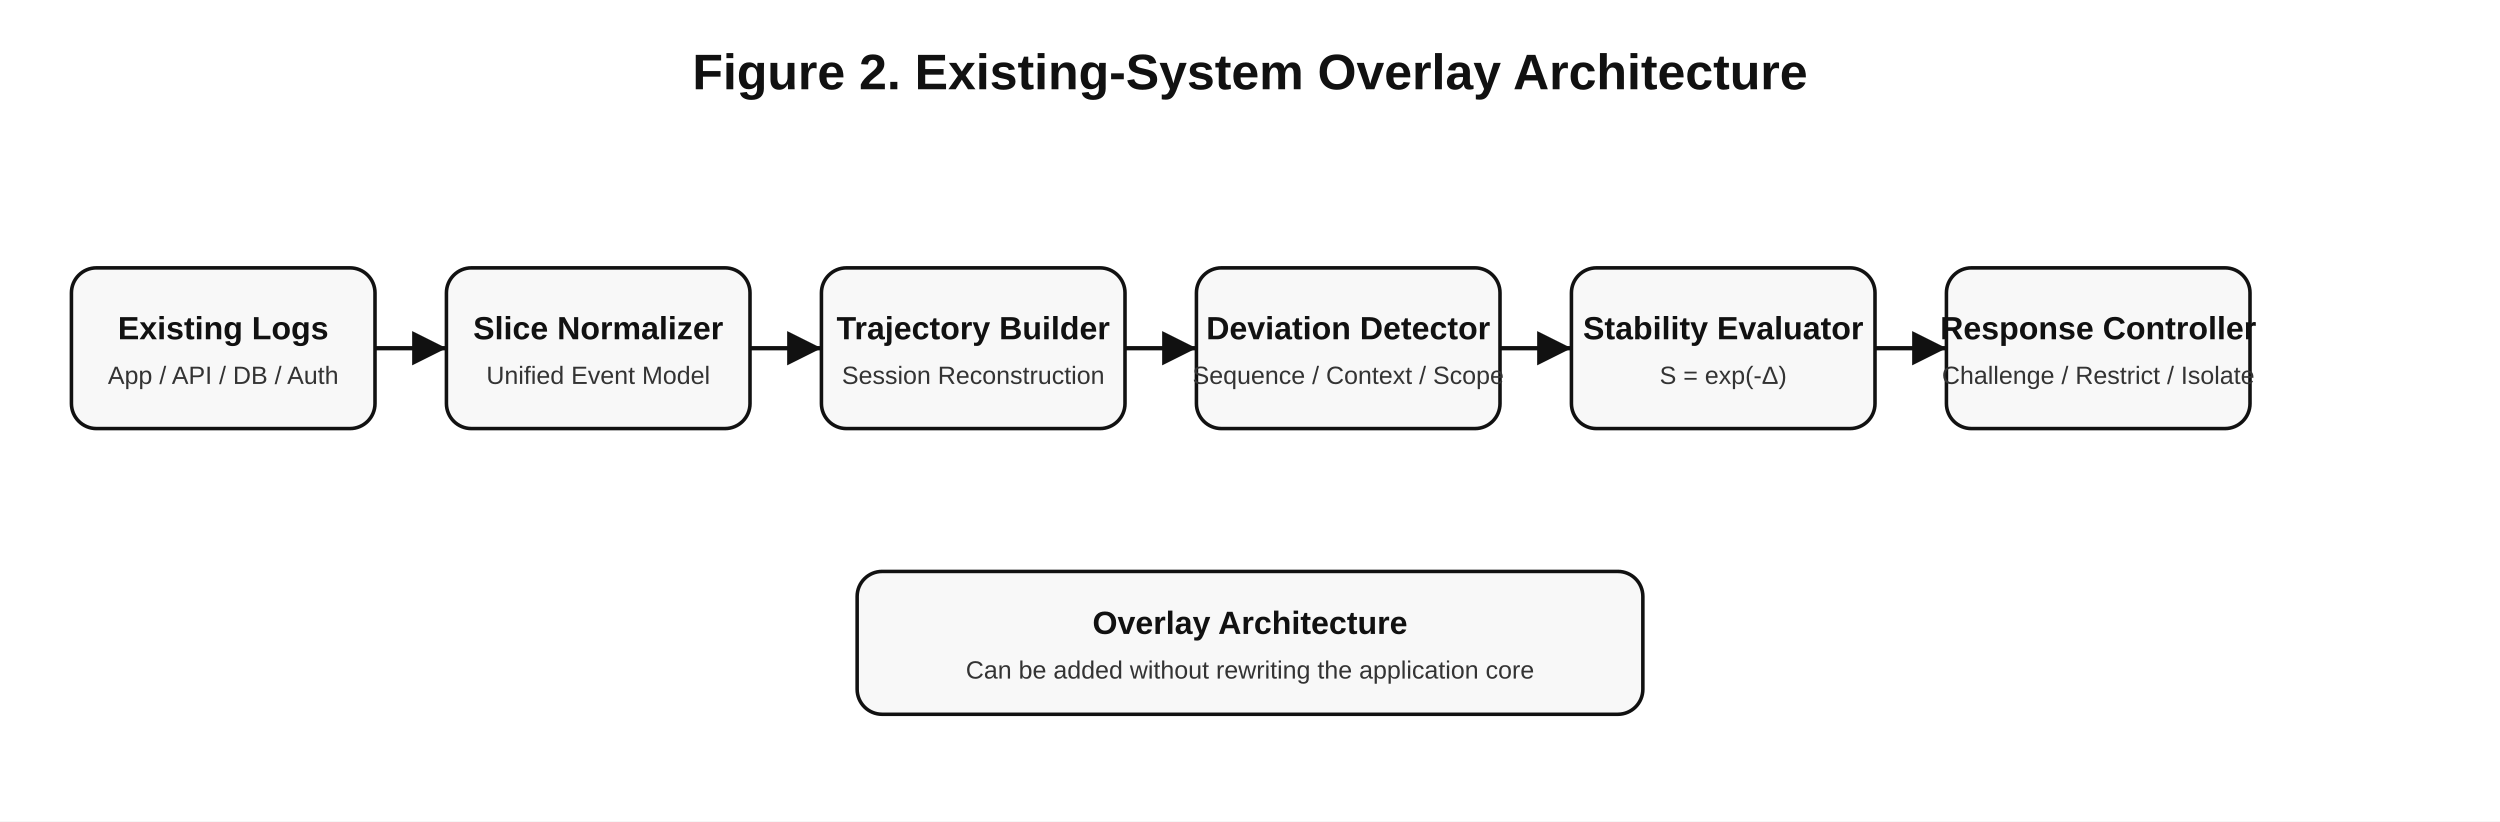
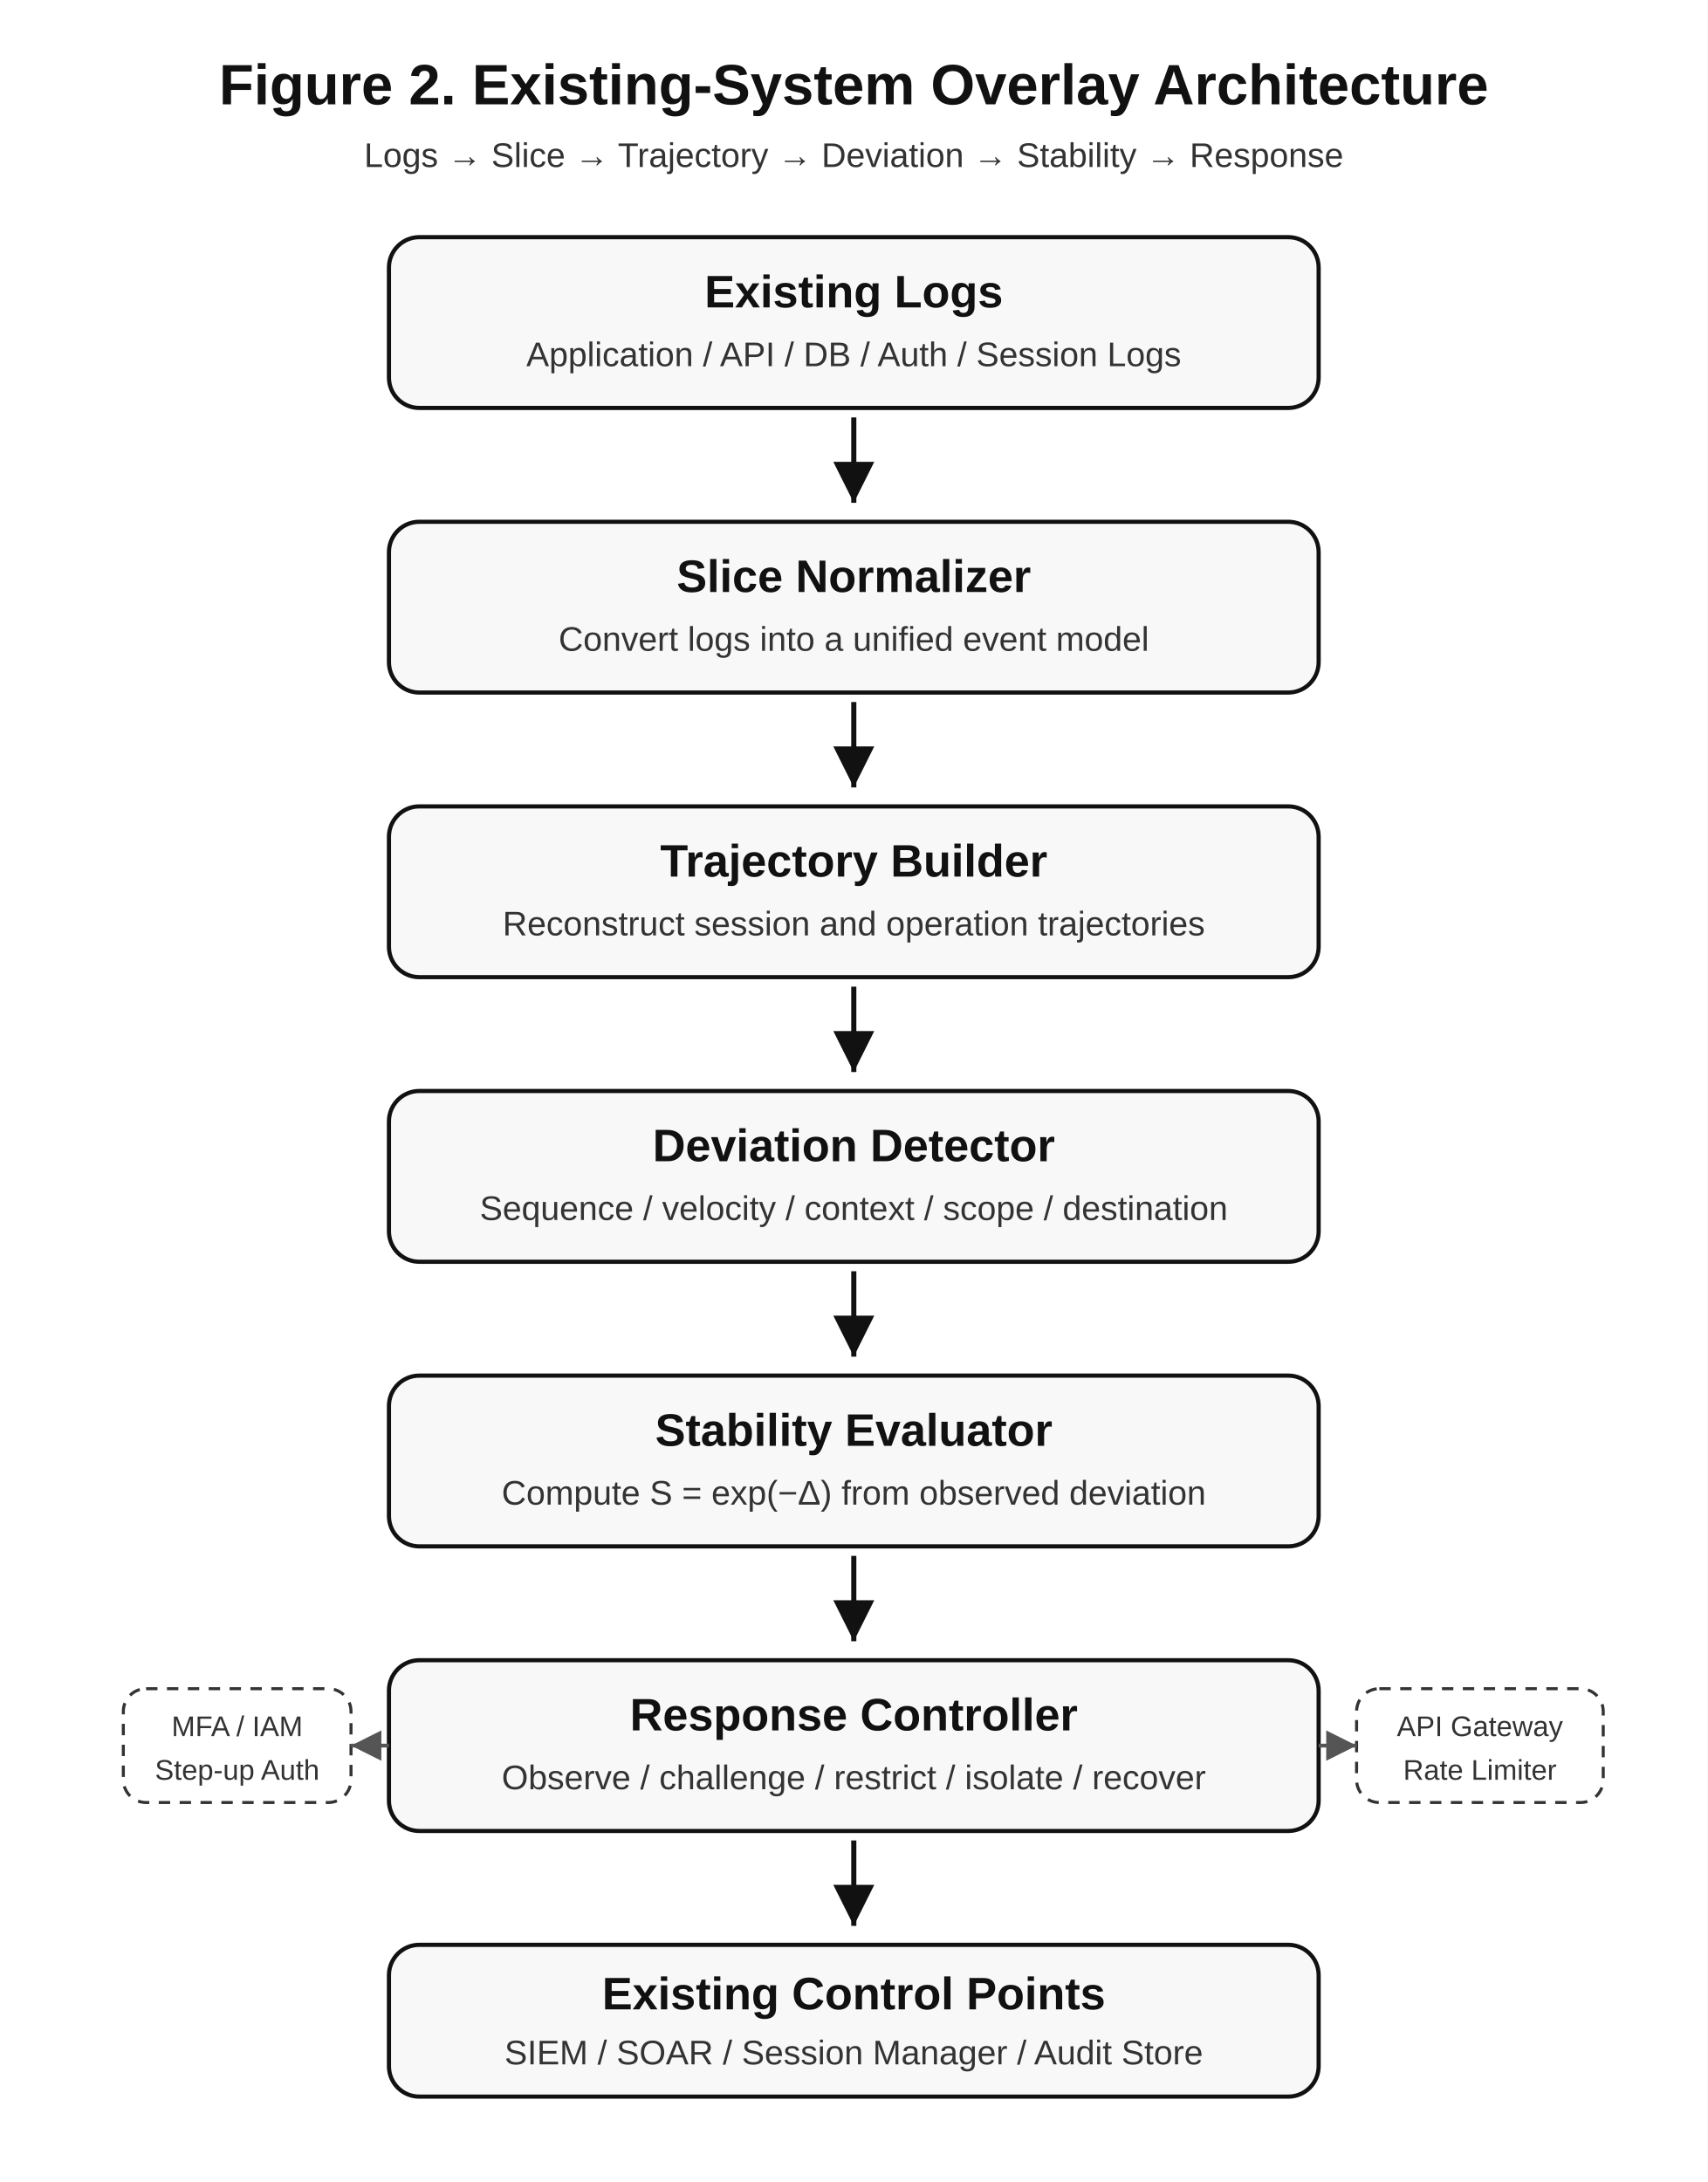
- <svg xmlns="http://www.w3.org/2000/svg" width="1400" height="460" viewBox="0 0 1400 460">
-   <rect width="1400" height="460" fill="white" />
+ <svg xmlns="http://www.w3.org/2000/svg" width="900" height="1150" viewBox="0 0 900 1150">
+   <rect width="900" height="1150" fill="white" />
  <style>
-     .title { font-family: Arial, sans-serif; font-size: 28px; font-weight: 700; fill: #111; }
-     .label { font-family: Arial, sans-serif; font-size: 18px; font-weight: 700; fill: #111; }
-     .sub { font-family: Arial, sans-serif; font-size: 14px; fill: #333; }
-     .box { fill: #f8f8f8; stroke: #111; stroke-width: 2; rx: 14; }
-     .arrow { stroke: #111; stroke-width: 2.4; fill: none; marker-end: url(#arrow); }
+     .title { font-family: Arial, sans-serif; font-size: 30px; font-weight: 700; fill: #111; }
+     .subtitle { font-family: Arial, sans-serif; font-size: 18px; fill: #333; }
+     .label { font-family: Arial, sans-serif; font-size: 24px; font-weight: 700; fill: #111; }
+     .sub { font-family: Arial, sans-serif; font-size: 18px; fill: #333; }
+     .small { font-family: Arial, sans-serif; font-size: 15px; fill: #333; }
+     .box { fill: #f8f8f8; stroke: #111; stroke-width: 2.2; rx: 16; }
+     .sidebox { fill: #ffffff; stroke: #333; stroke-width: 1.6; rx: 12; stroke-dasharray: 6 5; }
+     .arrow { stroke: #111; stroke-width: 2.7; fill: none; marker-end: url(#arrow); }
+     .sidearrow { stroke: #555; stroke-width: 2.0; fill: none; marker-end: url(#arrowSide); }
  </style>
  <defs>
    <marker id="arrow" markerWidth="12" markerHeight="12" refX="10" refY="6" orient="auto" markerUnits="strokeWidth">
      <path d="M2,2 L10,6 L2,10 Z" fill="#111" />
    </marker>
+     <marker id="arrowSide" markerWidth="12" markerHeight="12" refX="10" refY="6" orient="auto" markerUnits="strokeWidth">
+       <path d="M2,2 L10,6 L2,10 Z" fill="#555" />
+     </marker>
  </defs>
-   <text x="700" y="50" text-anchor="middle" class="title">Figure 2. Existing-System Overlay Architecture</text>
-   <rect x="40" y="150" width="170" height="90" class="box" />
-   <text x="125" y="190" text-anchor="middle" class="label">Existing Logs</text>
-   <text x="125" y="215" text-anchor="middle" class="sub">App / API / DB / Auth</text>
-   <rect x="250" y="150" width="170" height="90" class="box" />
-   <text x="335" y="190" text-anchor="middle" class="label">Slice Normalizer</text>
-   <text x="335" y="215" text-anchor="middle" class="sub">Unified Event Model</text>
-   <rect x="460" y="150" width="170" height="90" class="box" />
-   <text x="545" y="190" text-anchor="middle" class="label">Trajectory Builder</text>
-   <text x="545" y="215" text-anchor="middle" class="sub">Session Reconstruction</text>
-   <rect x="670" y="150" width="170" height="90" class="box" />
-   <text x="755" y="190" text-anchor="middle" class="label">Deviation Detector</text>
-   <text x="755" y="215" text-anchor="middle" class="sub">Sequence / Context / Scope</text>
-   <rect x="880" y="150" width="170" height="90" class="box" />
-   <text x="965" y="190" text-anchor="middle" class="label">Stability Evaluator</text>
-   <text x="965" y="215" text-anchor="middle" class="sub">S = exp(-Δ)</text>
-   <rect x="1090" y="150" width="170" height="90" class="box" />
-   <text x="1175" y="190" text-anchor="middle" class="label">Response Controller</text>
-   <text x="1175" y="215" text-anchor="middle" class="sub">Challenge / Restrict / Isolate</text>
-   <path d="M210 195 L250 195" class="arrow" />
-   <path d="M420 195 L460 195" class="arrow" />
-   <path d="M630 195 L670 195" class="arrow" />
-   <path d="M840 195 L880 195" class="arrow" />
-   <path d="M1050 195 L1090 195" class="arrow" />
-   <rect x="480" y="320" width="440" height="80" class="box" />
-   <text x="700" y="355" text-anchor="middle" class="label">Overlay Architecture</text>
-   <text x="700" y="380" text-anchor="middle" class="sub">Can be added without rewriting the application core</text>
+   <text x="450" y="55" text-anchor="middle" class="title">Figure 2. Existing-System Overlay Architecture</text>
+   <text x="450" y="88" text-anchor="middle" class="subtitle">Logs → Slice → Trajectory → Deviation → Stability → Response</text>
+   <rect x="205" y="125" width="490" height="90" class="box" />
+   <text x="450" y="162" text-anchor="middle" class="label">Existing Logs</text>
+   <text x="450" y="193" text-anchor="middle" class="sub">Application / API / DB / Auth / Session Logs</text>
+   <path d="M450 220 L450 265" class="arrow" />
+   <rect x="205" y="275" width="490" height="90" class="box" />
+   <text x="450" y="312" text-anchor="middle" class="label">Slice Normalizer</text>
+   <text x="450" y="343" text-anchor="middle" class="sub">Convert logs into a unified event model</text>
+   <path d="M450 370 L450 415" class="arrow" />
+   <rect x="205" y="425" width="490" height="90" class="box" />
+   <text x="450" y="462" text-anchor="middle" class="label">Trajectory Builder</text>
+   <text x="450" y="493" text-anchor="middle" class="sub">Reconstruct session and operation trajectories</text>
+   <path d="M450 520 L450 565" class="arrow" />
+   <rect x="205" y="575" width="490" height="90" class="box" />
+   <text x="450" y="612" text-anchor="middle" class="label">Deviation Detector</text>
+   <text x="450" y="643" text-anchor="middle" class="sub">Sequence / velocity / context / scope / destination</text>
+   <path d="M450 670 L450 715" class="arrow" />
+   <rect x="205" y="725" width="490" height="90" class="box" />
+   <text x="450" y="762" text-anchor="middle" class="label">Stability Evaluator</text>
+   <text x="450" y="793" text-anchor="middle" class="sub">Compute S = exp(−Δ) from observed deviation</text>
+   <path d="M450 820 L450 865" class="arrow" />
+   <rect x="205" y="875" width="490" height="90" class="box" />
+   <text x="450" y="912" text-anchor="middle" class="label">Response Controller</text>
+   <text x="450" y="943" text-anchor="middle" class="sub">Observe / challenge / restrict / isolate / recover</text>
+   <rect x="65" y="890" width="120" height="60" class="sidebox" />
+   <text x="125" y="915" text-anchor="middle" class="small">MFA / IAM</text>
+   <text x="125" y="938" text-anchor="middle" class="small">Step-up Auth</text>
+   <path d="M205 920 L185 920" class="sidearrow" />
+   <rect x="715" y="890" width="130" height="60" class="sidebox" />
+   <text x="780" y="915" text-anchor="middle" class="small">API Gateway</text>
+   <text x="780" y="938" text-anchor="middle" class="small">Rate Limiter</text>
+   <path d="M695 920 L715 920" class="sidearrow" />
+   <path d="M450 970 L450 1015" class="arrow" />
+   <rect x="205" y="1025" width="490" height="80" class="box" />
+   <text x="450" y="1059" text-anchor="middle" class="label">Existing Control Points</text>
+   <text x="450" y="1088" text-anchor="middle" class="sub">SIEM / SOAR / Session Manager / Audit Store</text>
</svg>
